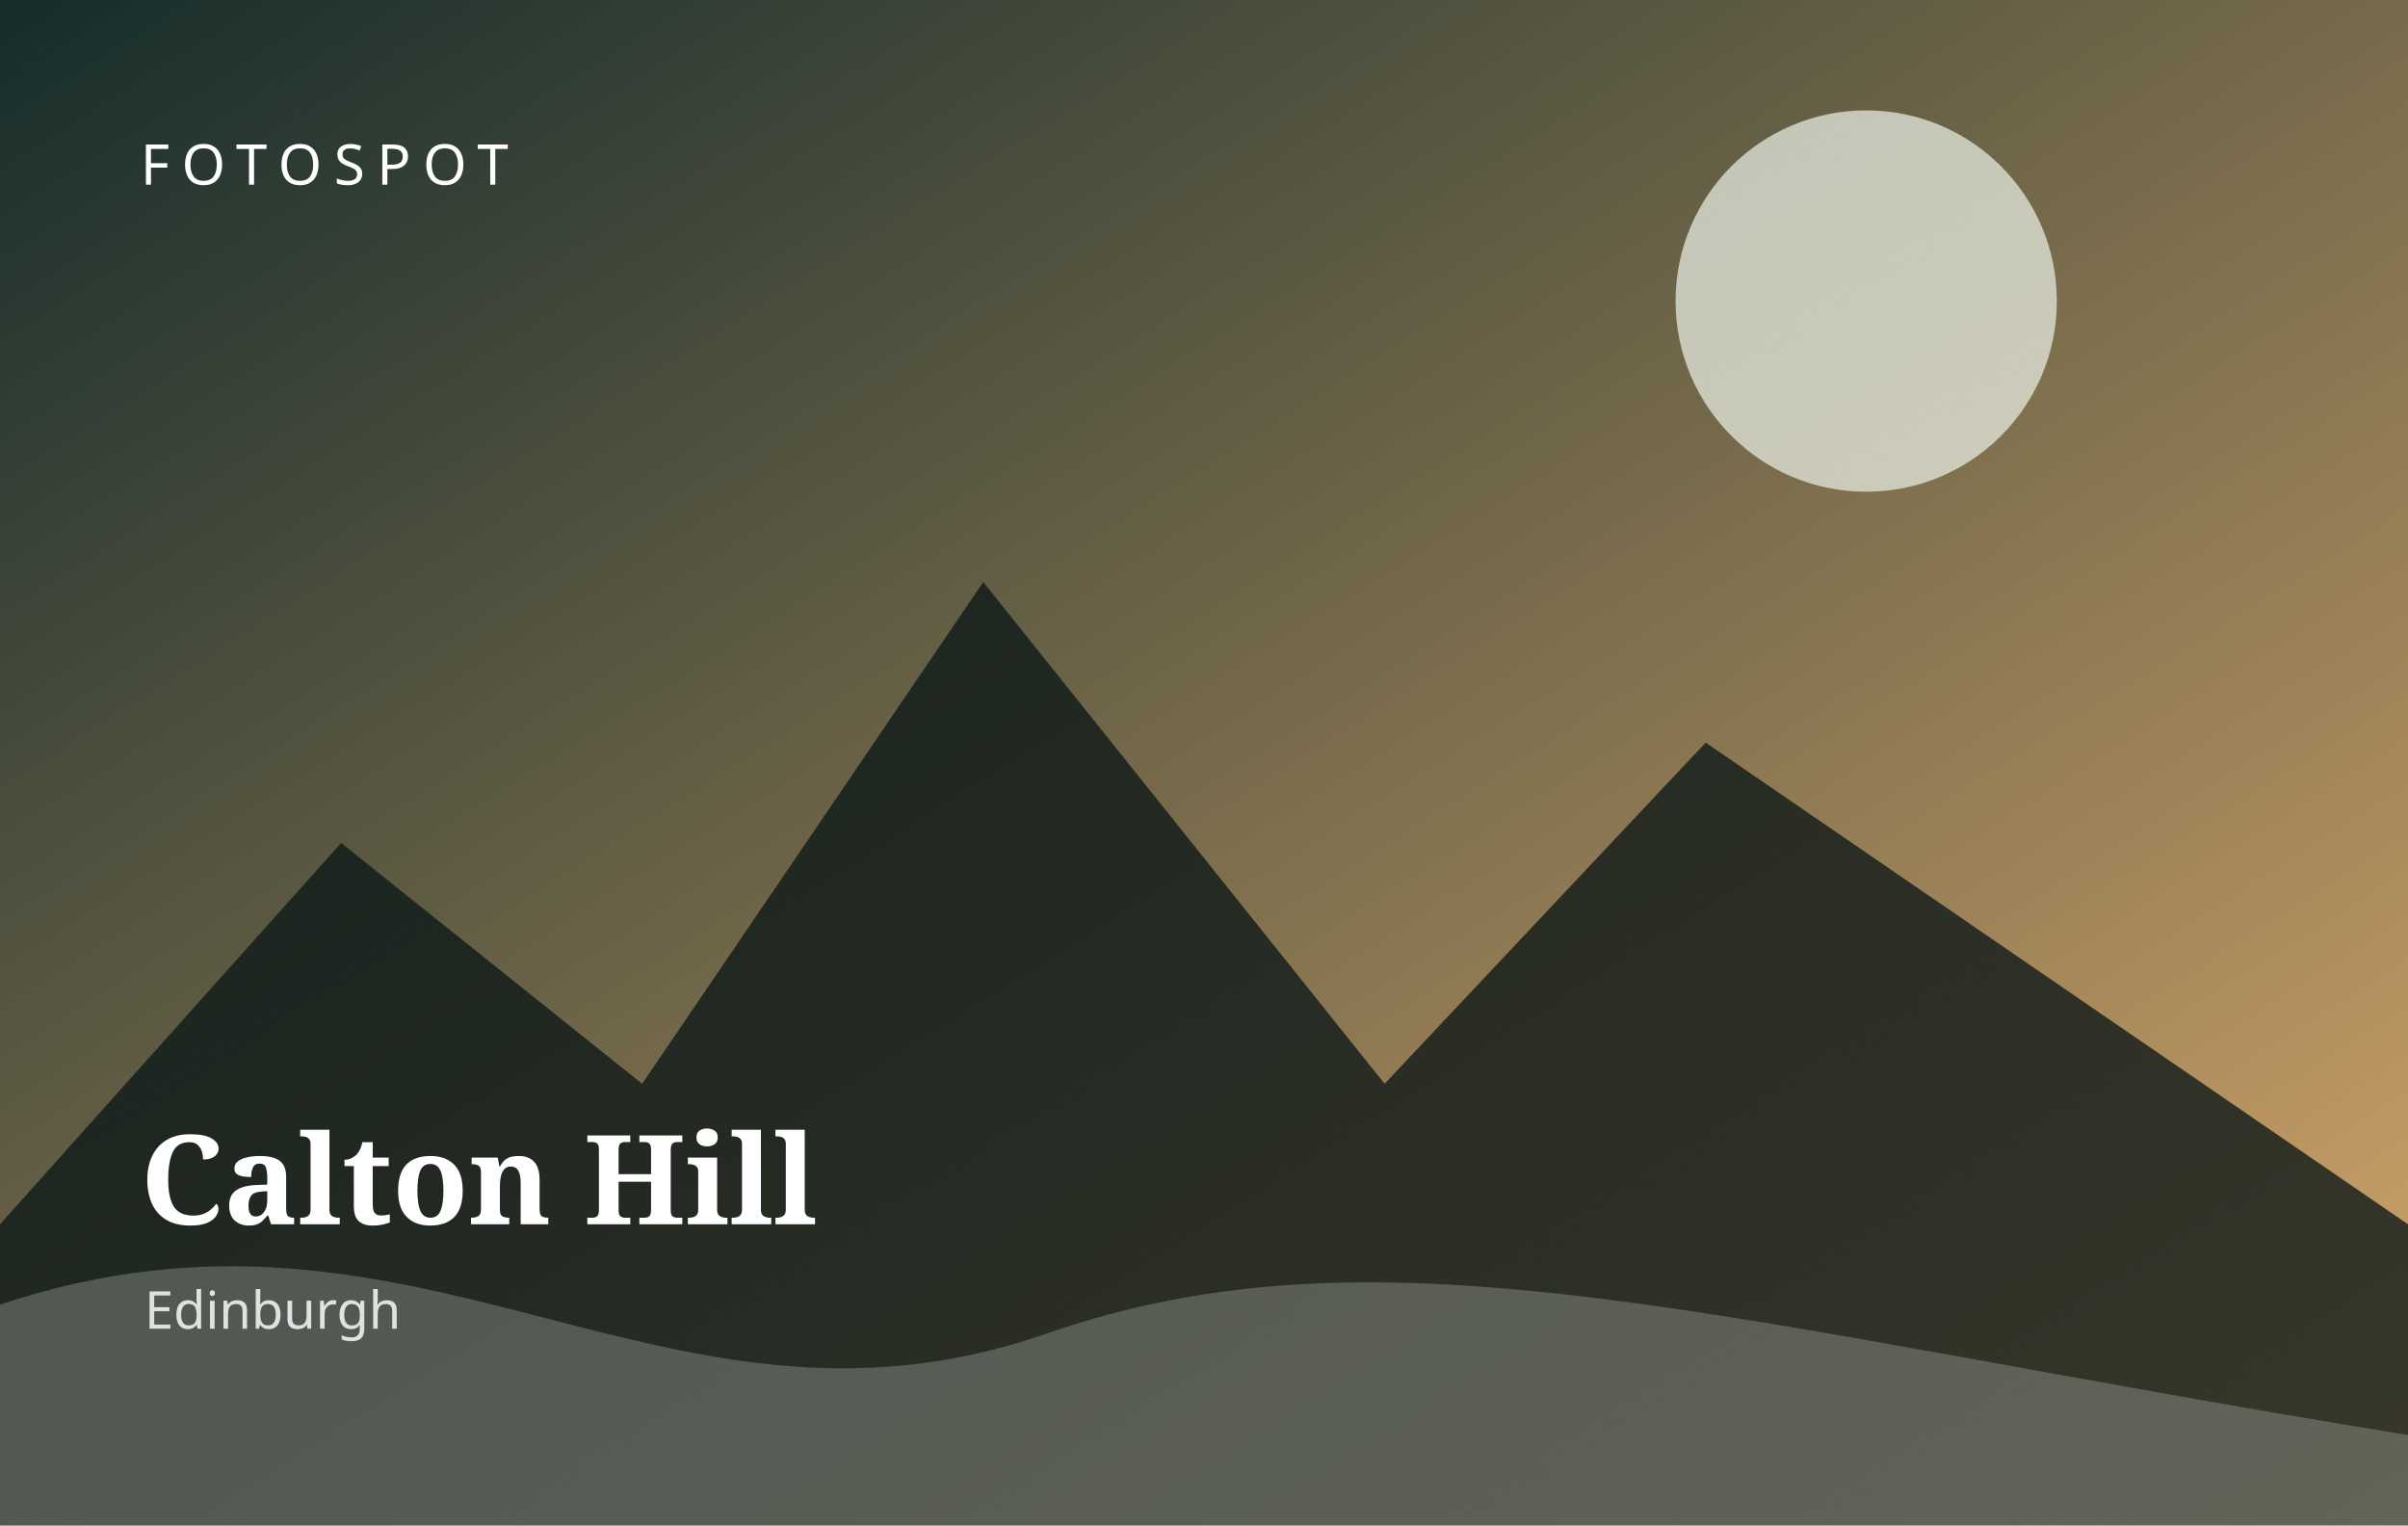
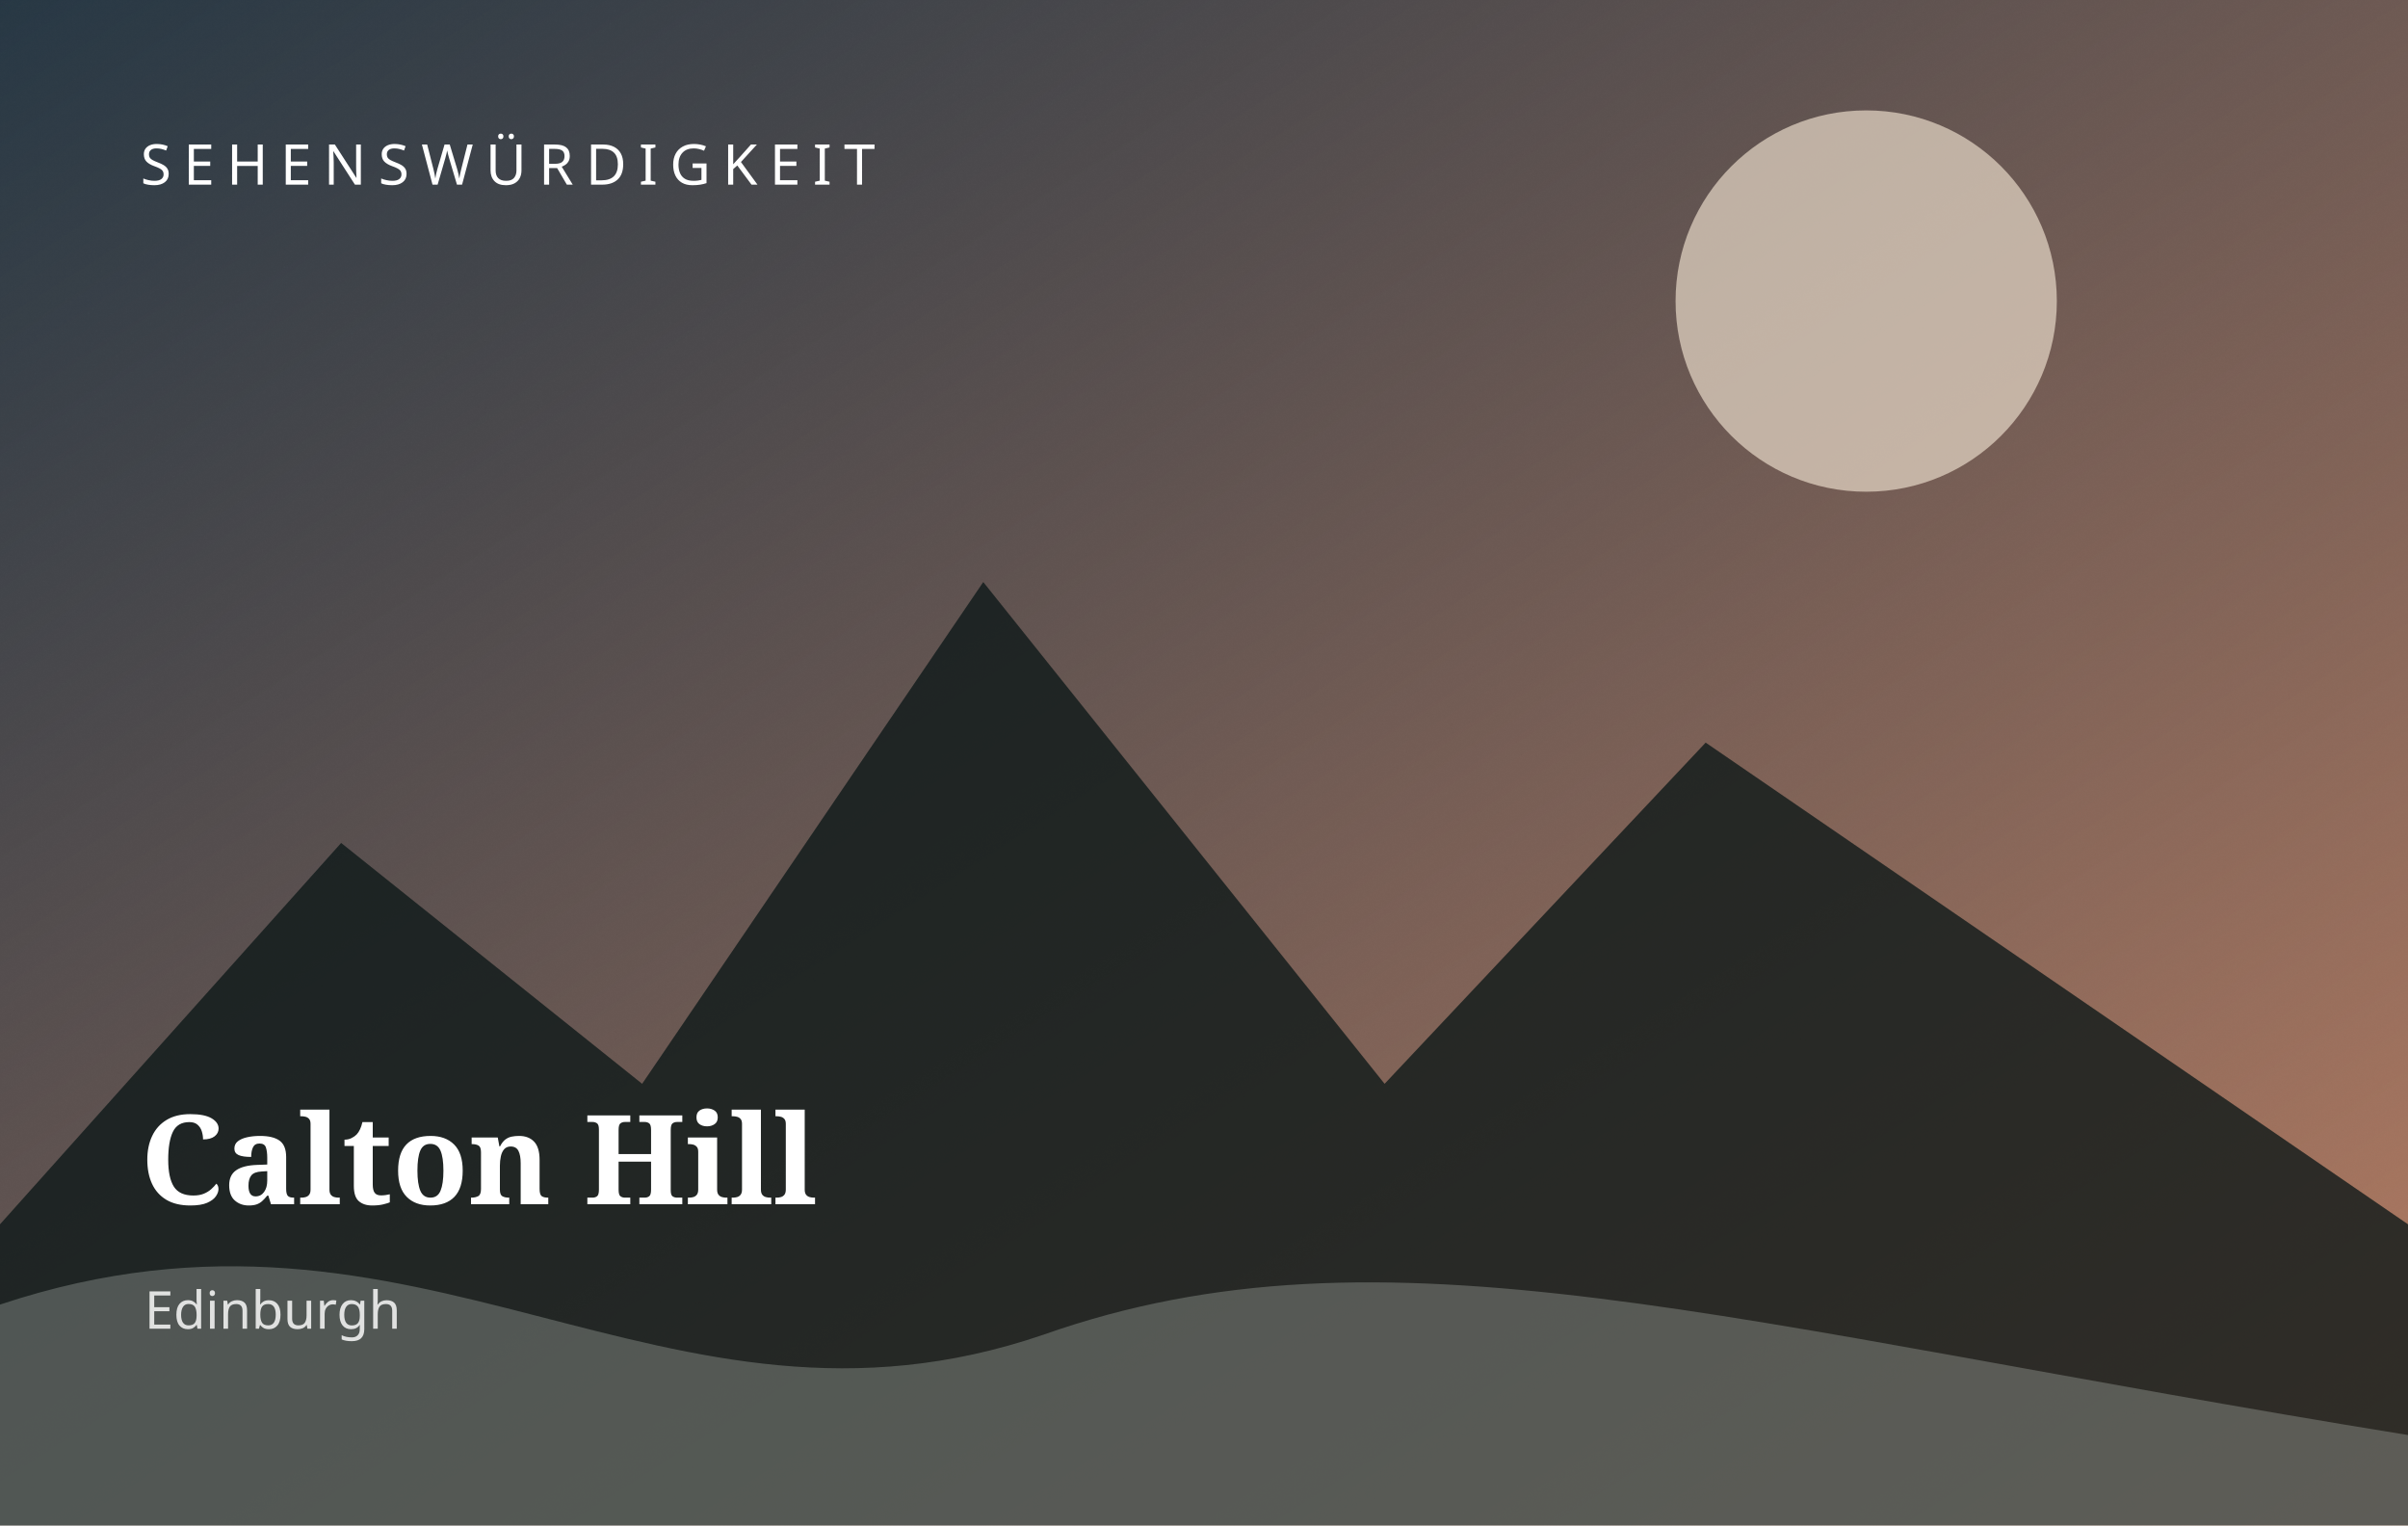
<svg xmlns="http://www.w3.org/2000/svg" viewBox="0 0 1200 760" role="img" aria-label="Calton Hill">
  <defs>
    <linearGradient id="g" x1="0" y1="0" x2="1" y2="1">
-       <stop stop-color="#142b2a" />
-       <stop offset="1" stop-color="#d8a86b" />
+       <stop stop-color="#263744" />
+       <stop offset="1" stop-color="#b57c62" />
    </linearGradient>
    <filter id="n">
      <feTurbulence baseFrequency=".9" numOctaves="2" stitchTiles="stitch" />
      <feColorMatrix type="saturate" values="0" />
      <feComponentTransfer>
        <feFuncA type="table" tableValues="0 .08" />
      </feComponentTransfer>
    </filter>
  </defs>
  <rect width="1200" height="760" fill="url(#g)" />
  <rect width="1200" height="760" filter="url(#n)" opacity=".35" />
-   <circle cx="930" cy="150" r="95" fill="#edf2e8" opacity=".7" />
+   <circle cx="930" cy="150" r="95" fill="#e7d8c7" opacity=".7" />
  <path d="M0 610L170 420l150 120 170-250 200 250 160-170 350 240v150H0z" fill="#0b1717" opacity=".78" />
  <path d="M0 650c210-70 330 80 520 15 170-60 340-5 680 50v45H0z" fill="#dbe5dc" opacity=".26" />
-   <text x="70" y="92" fill="#fff" font-family="system-ui,sans-serif" font-size="28" letter-spacing="6">FOTOSPOT</text>
-   <text x="70" y="610" fill="#fff" font-family="Georgia,serif" font-size="62" font-weight="700">Calton Hill</text>
+   <text x="70" y="92" fill="#fff" font-family="system-ui,sans-serif" font-size="28" letter-spacing="6">SEHENSWÜRDIGKEIT</text>
+   <text x="70" y="600" fill="#fff" font-family="Georgia,serif" font-size="62" font-weight="700">Calton Hill</text>
  <text x="72" y="662" fill="#fff" opacity=".82" font-family="system-ui,sans-serif" font-size="26">Edinburgh</text>
</svg>
